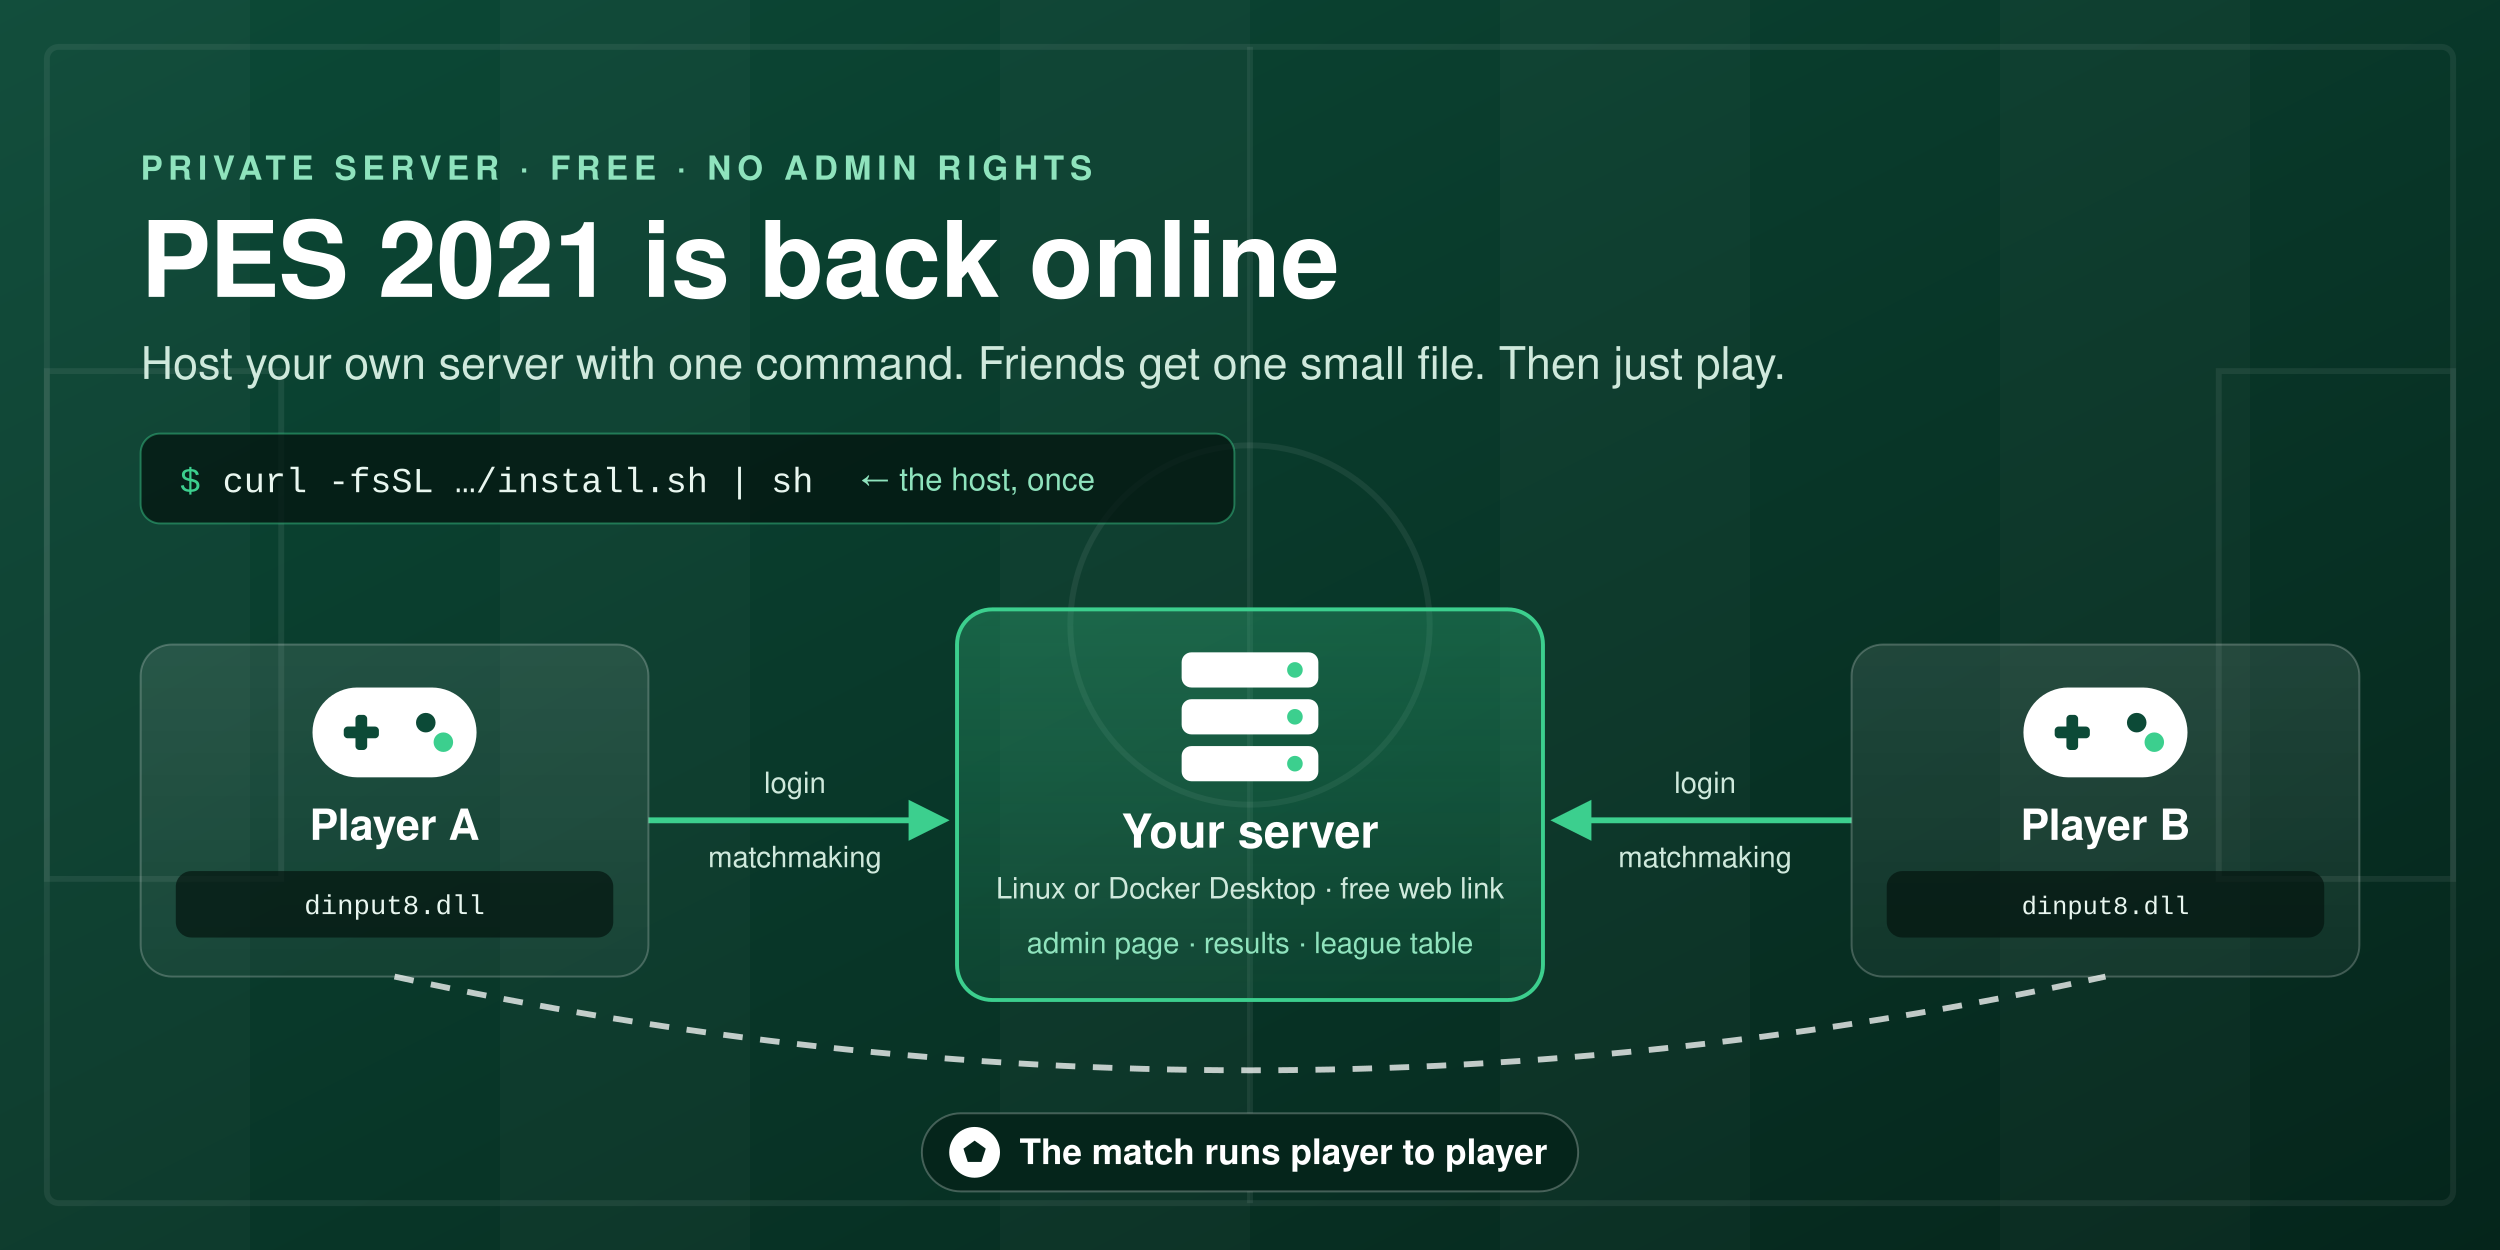
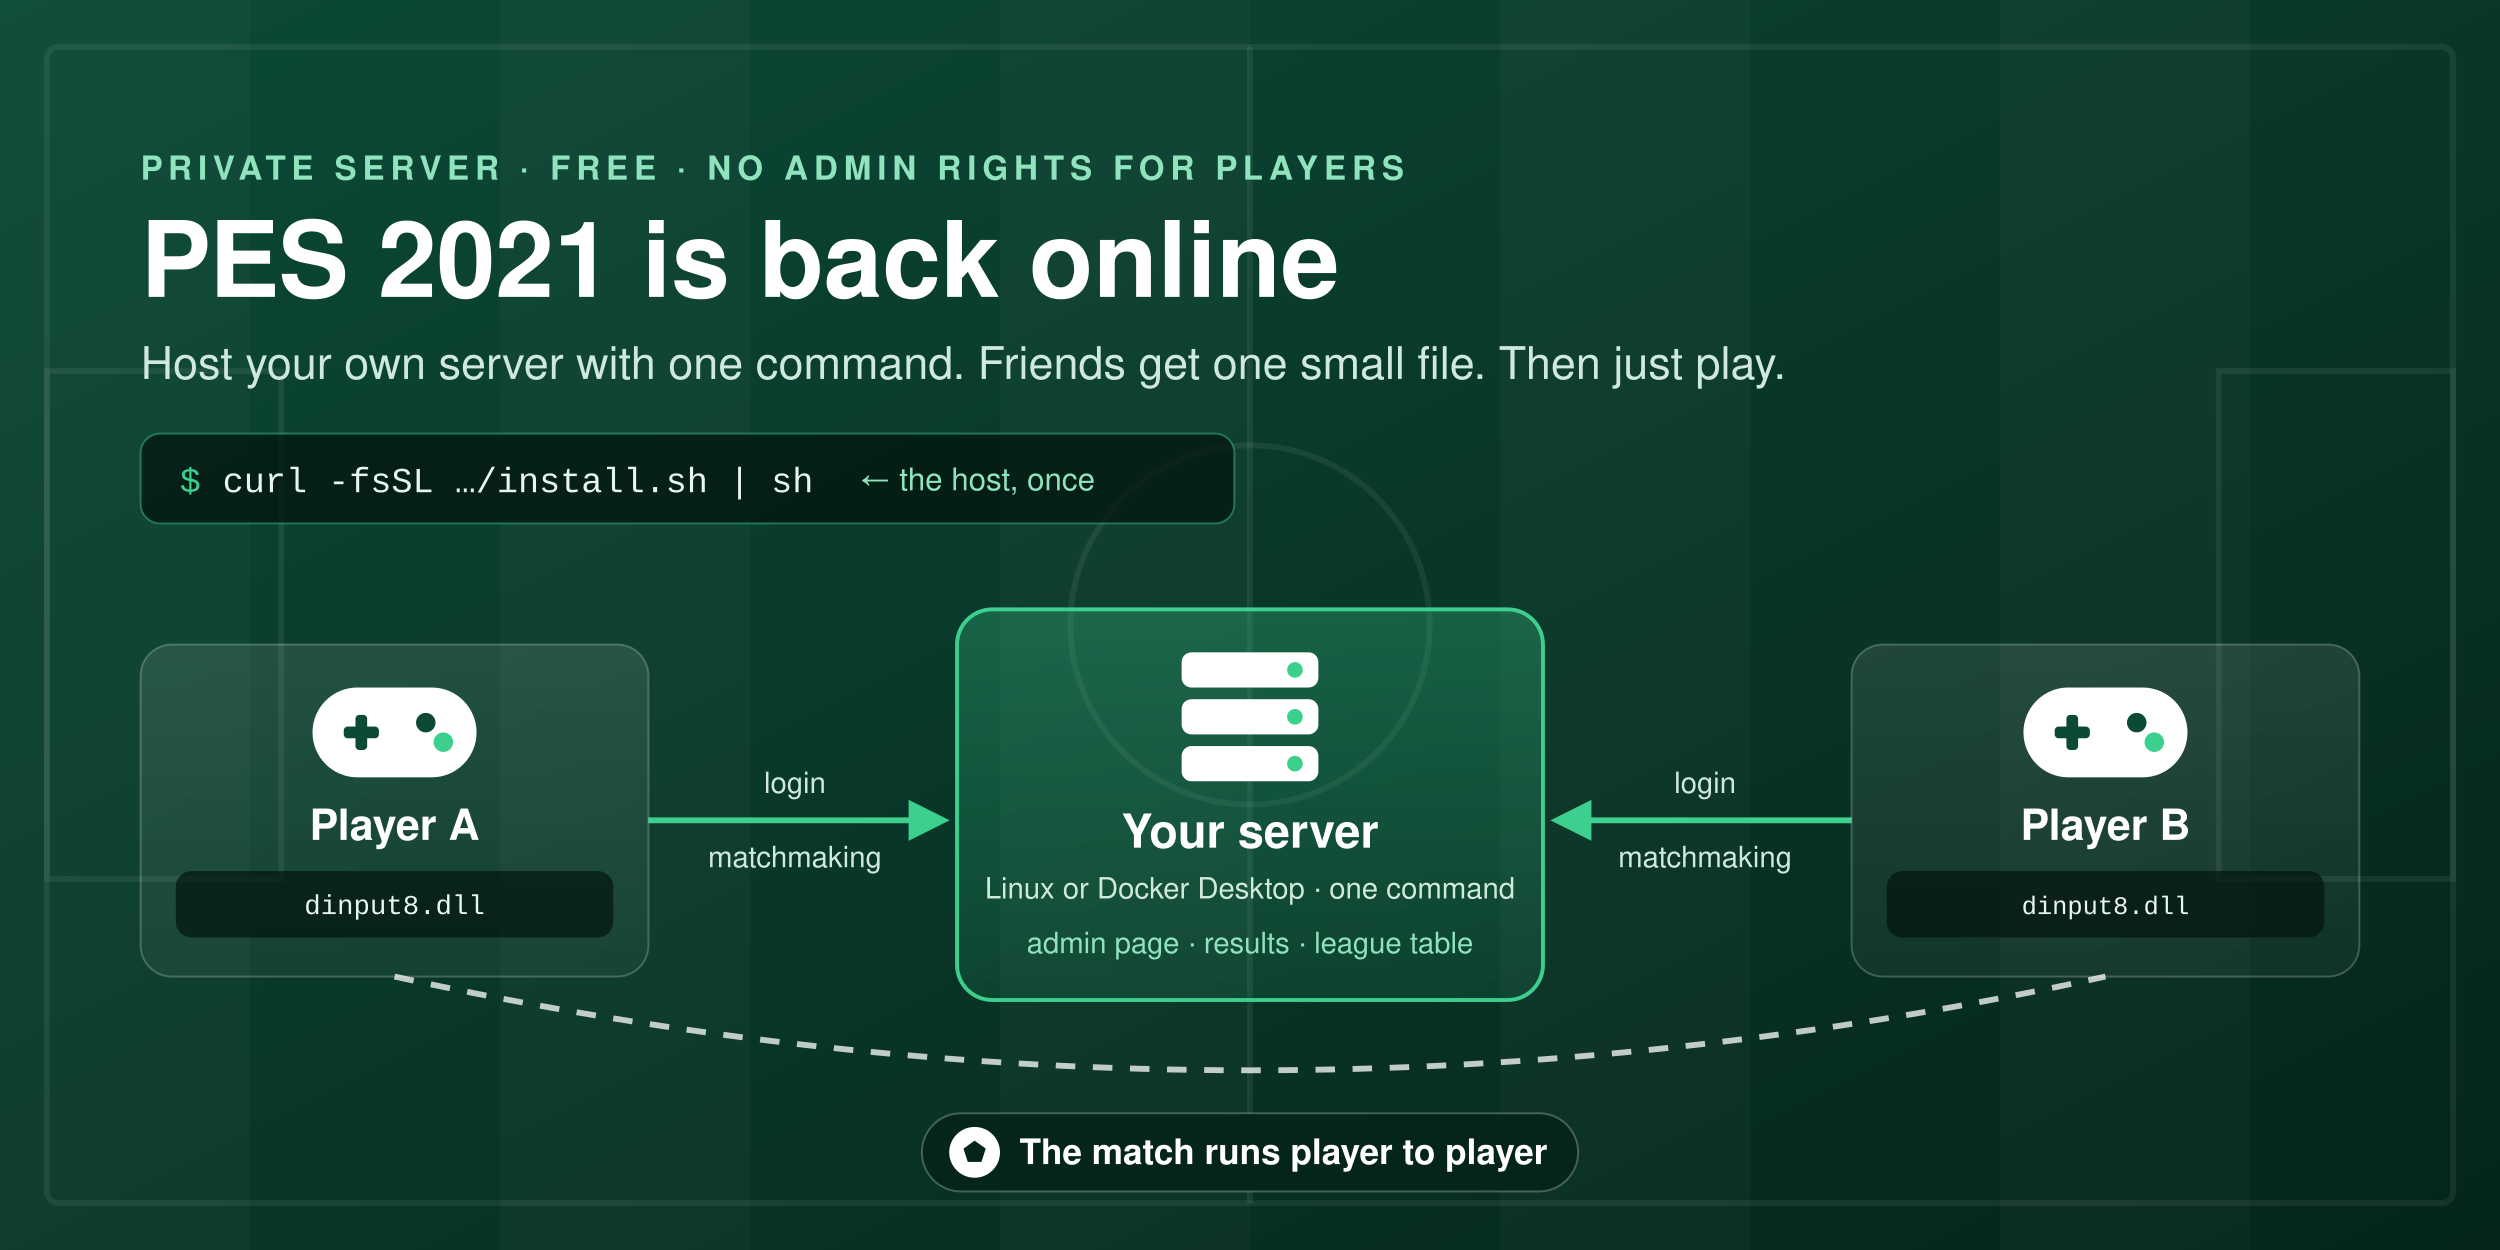
<svg xmlns="http://www.w3.org/2000/svg" viewBox="0 0 1280 640" width="1280" height="640" role="img" aria-label="PES 2021 private server: the host runs one command, friends join with one line, and the match runs player to player">
  <defs>
    <linearGradient id="bg" x1="0" y1="0" x2="1" y2="1">
      <stop offset="0" stop-color="#0c4a37" />
      <stop offset="1" stop-color="#05251b" />
    </linearGradient>
    <linearGradient id="card" x1="0" y1="0" x2="0" y2="1">
      <stop offset="0" stop-color="#ffffff" stop-opacity="0.10" />
      <stop offset="1" stop-color="#ffffff" stop-opacity="0.04" />
    </linearGradient>
    <linearGradient id="srv" x1="0" y1="0" x2="0" y2="1">
      <stop offset="0" stop-color="#3ccf8e" stop-opacity="0.28" />
      <stop offset="1" stop-color="#3ccf8e" stop-opacity="0.10" />
    </linearGradient>
    <marker id="arrow" viewBox="0 0 10 10" refX="8" refY="5" markerWidth="7" markerHeight="7" orient="auto-start-reverse">
      <path d="M0,0 L10,5 L0,10 z" fill="#3ccf8e" />
    </marker>
    <style>
      .sans { font-family: "Segoe UI", "Helvetica Neue", Helvetica, Arial, sans-serif; }
      .mono { font-family: "SFMono-Regular", Consolas, "Liberation Mono", Menlo, monospace; }
    </style>
  </defs>
  <rect width="1280" height="640" fill="url(#bg)" />
  <g fill="#ffffff" opacity="0.025">
    <rect x="0" width="128" height="640" />
    <rect x="256" width="128" height="640" />
    <rect x="512" width="128" height="640" />
    <rect x="768" width="128" height="640" />
    <rect x="1024" width="128" height="640" />
  </g>
  <g fill="none" stroke="#ffffff" stroke-opacity="0.07" stroke-width="3">
    <rect x="24" y="24" width="1232" height="592" rx="6" />
    <line x1="640" y1="24" x2="640" y2="616" />
    <circle cx="640" cy="320" r="92" />
    <rect x="24" y="190" width="120" height="260" />
    <rect x="1136" y="190" width="120" height="260" />
  </g>
-   <text x="72" y="92" class="sans" font-size="17" font-weight="700" letter-spacing="3" fill="#8fe3bd">PRIVATE SERVER · FREE · NO ADMIN RIGHTS</text>
+   <text x="72" y="92" class="sans" font-size="17" font-weight="700" letter-spacing="3" fill="#8fe3bd">PRIVATE SERVER · FREE · NO ADMIN RIGHTS FOR PLAYERS</text>
  <text x="72" y="152" class="sans" font-size="54" font-weight="800" fill="#ffffff">PES 2021 is back online</text>
  <text x="72" y="194" class="sans" font-size="23" fill="#cfe9dc">Host your own server with one command. Friends get one small file. Then just play.</text>
  <rect x="72" y="222" width="560" height="46" rx="10" fill="#03150f" fill-opacity="0.75" stroke="#3ccf8e" stroke-opacity="0.45" />
  <text x="92" y="252" class="mono" font-size="18" fill="#3ccf8e">$</text>
  <text x="114" y="252" class="mono" font-size="18" fill="#e8f6ef">curl -fsSL …/install.sh | sh</text>
  <text x="440" y="251" class="sans" font-size="16" fill="#8fe3bd">← the host, once</text>
  <line x1="332" y1="420" x2="482" y2="420" stroke="#3ccf8e" stroke-width="3" marker-end="url(#arrow)" />
  <line x1="948" y1="420" x2="798" y2="420" stroke="#3ccf8e" stroke-width="3" marker-end="url(#arrow)" />
  <text x="407" y="406" class="sans" font-size="15" fill="#cfe9dc" text-anchor="middle">login</text>
  <text x="407" y="444" class="sans" font-size="15" fill="#cfe9dc" text-anchor="middle">matchmaking</text>
  <text x="873" y="406" class="sans" font-size="15" fill="#cfe9dc" text-anchor="middle">login</text>
  <text x="873" y="444" class="sans" font-size="15" fill="#cfe9dc" text-anchor="middle">matchmaking</text>
  <path d="M202,500 Q640,596 1078,500" fill="none" stroke="#ffffff" stroke-opacity="0.75" stroke-width="3" stroke-dasharray="10 9" />
  <g transform="translate(486,590)">
    <rect x="-14" y="-20" width="336" height="40" rx="20" fill="#05251b" stroke="#ffffff" stroke-opacity="0.25" />
    <circle cx="13" cy="0" r="13" fill="#ffffff" />
    <polygon points="13,-6 18.7,-1.9 16.5,4.9 9.5,4.9 7.3,-1.9" fill="#05251b" />
    <text x="36" y="6" class="sans" font-size="18" font-weight="600" fill="#ffffff">The match runs player to player</text>
  </g>
  <g transform="translate(72,330)">
    <rect width="260" height="170" rx="16" fill="url(#card)" stroke="#ffffff" stroke-opacity="0.22" />
    <g transform="translate(88,22)">
      <rect width="84" height="46" rx="23" fill="#ffffff" />
      <rect x="16" y="20" width="18" height="6" rx="2" fill="#0c4a37" />
      <rect x="22" y="14" width="6" height="18" rx="2" fill="#0c4a37" />
      <circle cx="58" cy="18" r="5" fill="#0c4a37" />
      <circle cx="67" cy="28" r="5" fill="#3ccf8e" />
    </g>
    <text x="130" y="100" class="sans" font-size="22" font-weight="700" fill="#ffffff" text-anchor="middle">Player A</text>
    <rect x="18" y="116" width="224" height="34" rx="8" fill="#03150f" fill-opacity="0.7" />
    <text x="130" y="138" class="mono" font-size="14" fill="#e8f6ef" text-anchor="middle">dinput8.dll</text>
  </g>
  <g transform="translate(948,330)">
    <rect width="260" height="170" rx="16" fill="url(#card)" stroke="#ffffff" stroke-opacity="0.22" />
    <g transform="translate(88,22)">
      <rect width="84" height="46" rx="23" fill="#ffffff" />
      <rect x="16" y="20" width="18" height="6" rx="2" fill="#0c4a37" />
      <rect x="22" y="14" width="6" height="18" rx="2" fill="#0c4a37" />
      <circle cx="58" cy="18" r="5" fill="#0c4a37" />
      <circle cx="67" cy="28" r="5" fill="#3ccf8e" />
    </g>
    <text x="130" y="100" class="sans" font-size="22" font-weight="700" fill="#ffffff" text-anchor="middle">Player B</text>
    <rect x="18" y="116" width="224" height="34" rx="8" fill="#03150f" fill-opacity="0.7" />
    <text x="130" y="138" class="mono" font-size="13" fill="#e8f6ef" text-anchor="middle">dinput8.dll</text>
  </g>
  <g transform="translate(490,312)">
    <rect width="300" height="200" rx="18" fill="url(#srv)" stroke="#3ccf8e" stroke-width="2" />
    <g transform="translate(115,22)">
      <rect width="70" height="18" rx="5" fill="#ffffff" />
      <circle cx="58" cy="9" r="4" fill="#3ccf8e" />
      <rect y="24" width="70" height="18" rx="5" fill="#ffffff" />
      <circle cx="58" cy="33" r="4" fill="#3ccf8e" />
      <rect y="48" width="70" height="18" rx="5" fill="#ffffff" />
      <circle cx="58" cy="57" r="4" fill="#3ccf8e" />
    </g>
    <text x="150" y="122" class="sans" font-size="24" font-weight="800" fill="#ffffff" text-anchor="middle">Your server</text>
-     <text x="150" y="148" class="sans" font-size="15" fill="#cfe9dc" text-anchor="middle">Linux or Docker Desktop · free web link</text>
+     <text x="150" y="148" class="sans" font-size="15" fill="#cfe9dc" text-anchor="middle">Linux or Docker Desktop · one command</text>
    <text x="150" y="176" class="sans" font-size="15" fill="#8fe3bd" text-anchor="middle">admin page · results · league table</text>
  </g>
</svg>
